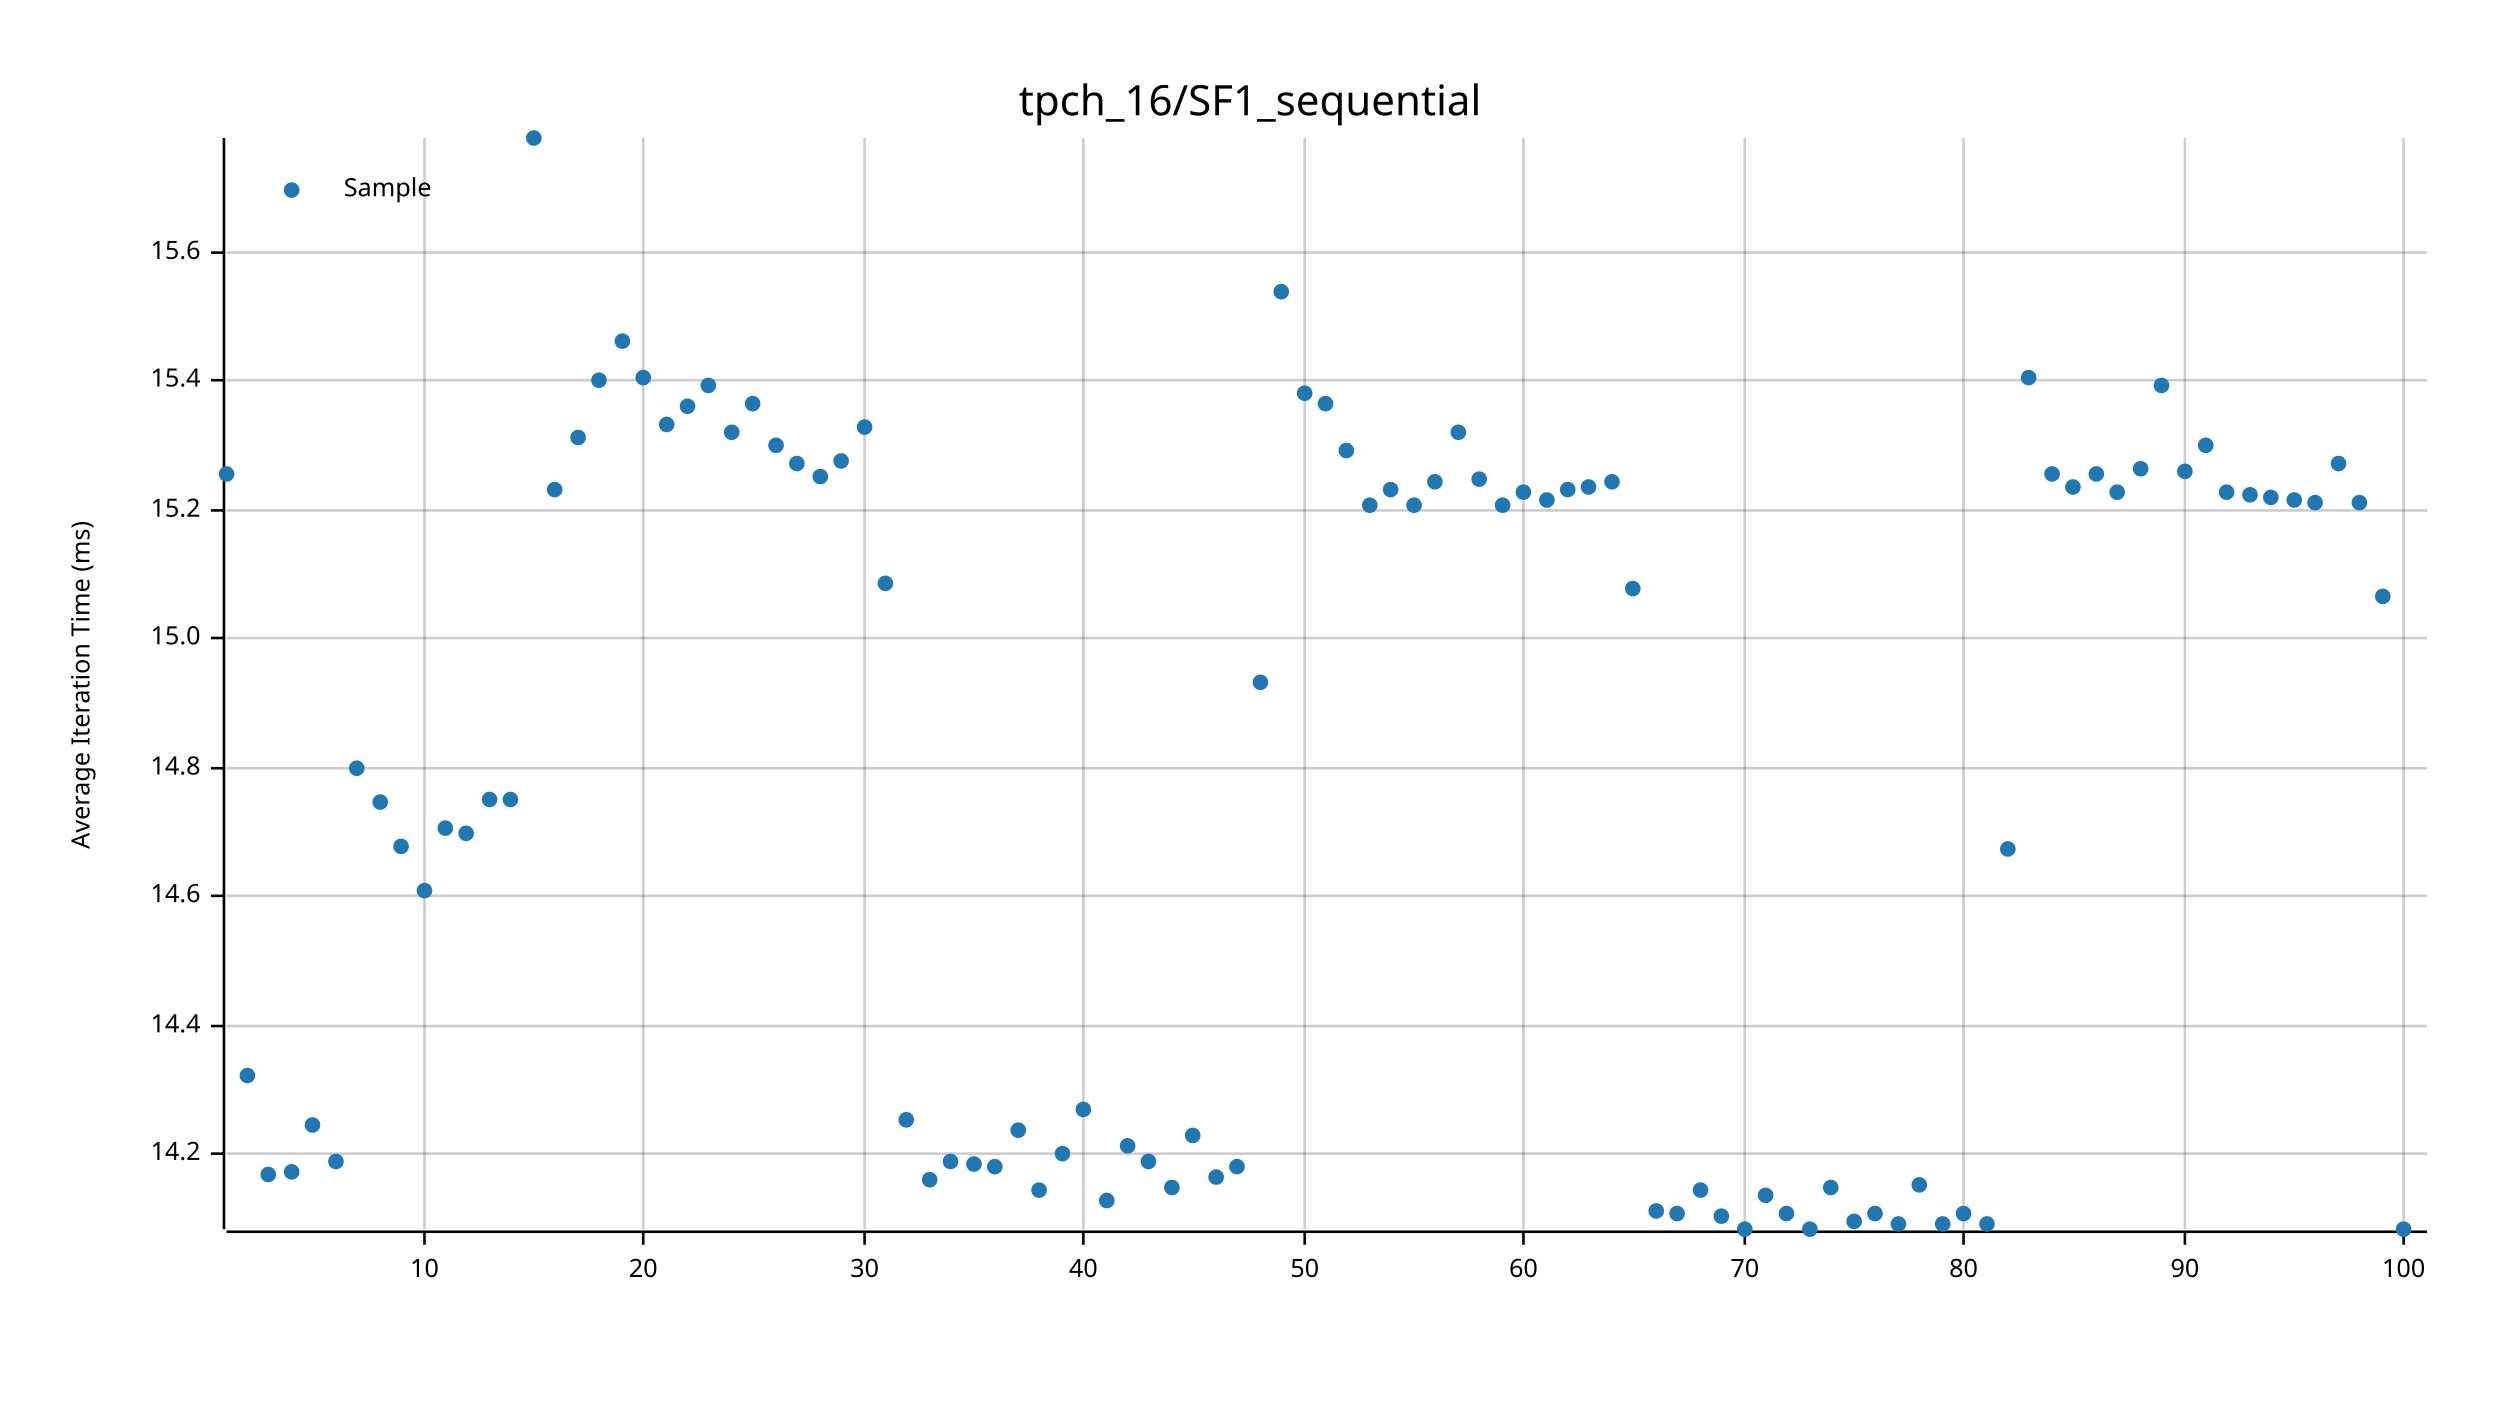
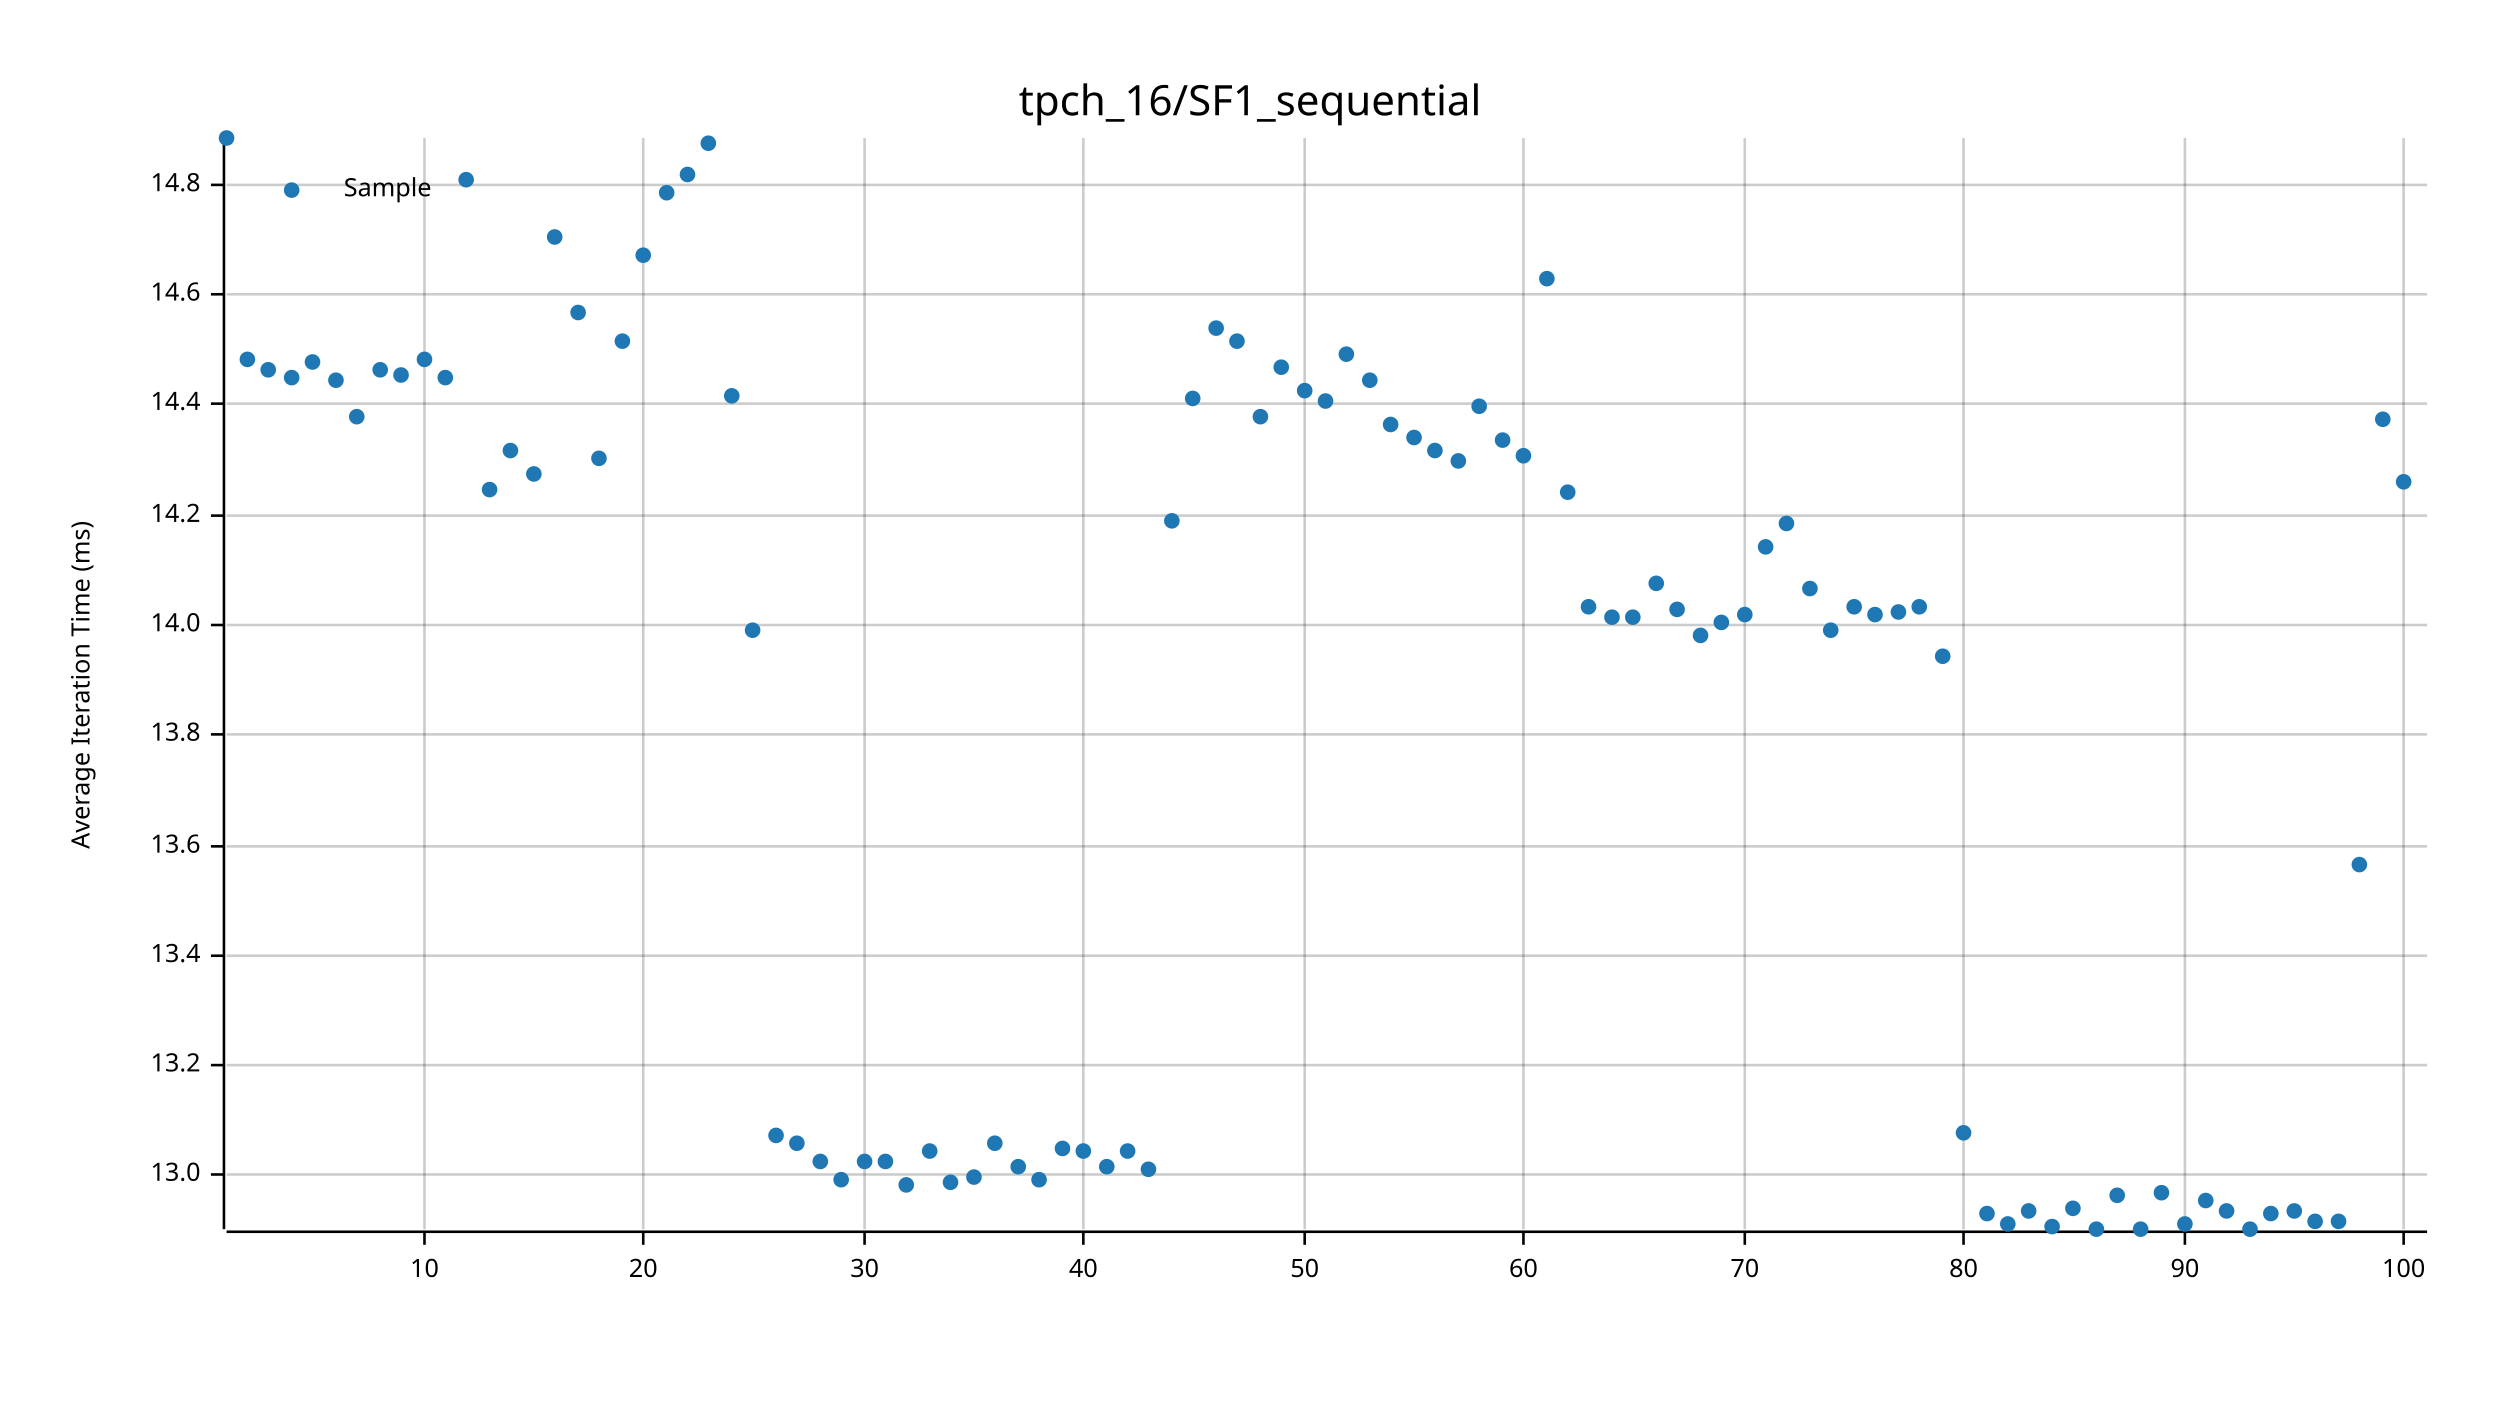
<svg xmlns="http://www.w3.org/2000/svg" width="960" height="540" viewBox="0 0 960 540">
  <text x="480" y="32" dy="0.76em" text-anchor="middle" font-family="sans-serif" font-size="16.129" opacity="1" fill="#000000">
tpch_16/SF1_sequential
</text>
  <text x="27" y="263" dy="0.76em" text-anchor="middle" font-family="sans-serif" font-size="9.677" opacity="1" fill="#000000" transform="rotate(270, 27, 263)">
Average Iteration Time (ms)
</text>
  <line opacity="0.2" stroke="#000000" stroke-width="1" x1="163" y1="472" x2="163" y2="53" />
  <line opacity="0.2" stroke="#000000" stroke-width="1" x1="247" y1="472" x2="247" y2="53" />
  <line opacity="0.2" stroke="#000000" stroke-width="1" x1="332" y1="472" x2="332" y2="53" />
  <line opacity="0.2" stroke="#000000" stroke-width="1" x1="416" y1="472" x2="416" y2="53" />
  <line opacity="0.2" stroke="#000000" stroke-width="1" x1="501" y1="472" x2="501" y2="53" />
  <line opacity="0.2" stroke="#000000" stroke-width="1" x1="585" y1="472" x2="585" y2="53" />
  <line opacity="0.2" stroke="#000000" stroke-width="1" x1="670" y1="472" x2="670" y2="53" />
  <line opacity="0.2" stroke="#000000" stroke-width="1" x1="754" y1="472" x2="754" y2="53" />
  <line opacity="0.2" stroke="#000000" stroke-width="1" x1="839" y1="472" x2="839" y2="53" />
  <line opacity="0.2" stroke="#000000" stroke-width="1" x1="923" y1="472" x2="923" y2="53" />
-   <line opacity="0.2" stroke="#000000" stroke-width="1" x1="87" y1="443" x2="932" y2="443" />
-   <line opacity="0.2" stroke="#000000" stroke-width="1" x1="87" y1="394" x2="932" y2="394" />
-   <line opacity="0.2" stroke="#000000" stroke-width="1" x1="87" y1="344" x2="932" y2="344" />
-   <line opacity="0.2" stroke="#000000" stroke-width="1" x1="87" y1="295" x2="932" y2="295" />
-   <line opacity="0.2" stroke="#000000" stroke-width="1" x1="87" y1="245" x2="932" y2="245" />
-   <line opacity="0.2" stroke="#000000" stroke-width="1" x1="87" y1="196" x2="932" y2="196" />
-   <line opacity="0.2" stroke="#000000" stroke-width="1" x1="87" y1="146" x2="932" y2="146" />
-   <line opacity="0.2" stroke="#000000" stroke-width="1" x1="87" y1="97" x2="932" y2="97" />
+   <line opacity="0.2" stroke="#000000" stroke-width="1" x1="87" y1="451" x2="932" y2="451" />
+   <line opacity="0.2" stroke="#000000" stroke-width="1" x1="87" y1="409" x2="932" y2="409" />
+   <line opacity="0.2" stroke="#000000" stroke-width="1" x1="87" y1="367" x2="932" y2="367" />
+   <line opacity="0.2" stroke="#000000" stroke-width="1" x1="87" y1="325" x2="932" y2="325" />
+   <line opacity="0.2" stroke="#000000" stroke-width="1" x1="87" y1="282" x2="932" y2="282" />
+   <line opacity="0.2" stroke="#000000" stroke-width="1" x1="87" y1="240" x2="932" y2="240" />
+   <line opacity="0.2" stroke="#000000" stroke-width="1" x1="87" y1="198" x2="932" y2="198" />
+   <line opacity="0.2" stroke="#000000" stroke-width="1" x1="87" y1="155" x2="932" y2="155" />
+   <line opacity="0.2" stroke="#000000" stroke-width="1" x1="87" y1="113" x2="932" y2="113" />
+   <line opacity="0.2" stroke="#000000" stroke-width="1" x1="87" y1="71" x2="932" y2="71" />
  <polyline fill="none" opacity="1" stroke="#000000" stroke-width="1" points="86,53 86,472 " />
-   <text x="77" y="443" dy="0.5ex" text-anchor="end" font-family="sans-serif" font-size="9.677" opacity="1" fill="#000000">
+   <text x="77" y="451" dy="0.5ex" text-anchor="end" font-family="sans-serif" font-size="9.677" opacity="1" fill="#000000">
+ 13.0
+ </text>
+   <polyline fill="none" opacity="1" stroke="#000000" stroke-width="1" points="81,451 86,451 " />
+   <text x="77" y="409" dy="0.5ex" text-anchor="end" font-family="sans-serif" font-size="9.677" opacity="1" fill="#000000">
+ 13.2
+ </text>
+   <polyline fill="none" opacity="1" stroke="#000000" stroke-width="1" points="81,409 86,409 " />
+   <text x="77" y="367" dy="0.5ex" text-anchor="end" font-family="sans-serif" font-size="9.677" opacity="1" fill="#000000">
+ 13.4
+ </text>
+   <polyline fill="none" opacity="1" stroke="#000000" stroke-width="1" points="81,367 86,367 " />
+   <text x="77" y="325" dy="0.5ex" text-anchor="end" font-family="sans-serif" font-size="9.677" opacity="1" fill="#000000">
+ 13.6
+ </text>
+   <polyline fill="none" opacity="1" stroke="#000000" stroke-width="1" points="81,325 86,325 " />
+   <text x="77" y="282" dy="0.5ex" text-anchor="end" font-family="sans-serif" font-size="9.677" opacity="1" fill="#000000">
+ 13.8
+ </text>
+   <polyline fill="none" opacity="1" stroke="#000000" stroke-width="1" points="81,282 86,282 " />
+   <text x="77" y="240" dy="0.5ex" text-anchor="end" font-family="sans-serif" font-size="9.677" opacity="1" fill="#000000">
+ 14.0
+ </text>
+   <polyline fill="none" opacity="1" stroke="#000000" stroke-width="1" points="81,240 86,240 " />
+   <text x="77" y="198" dy="0.5ex" text-anchor="end" font-family="sans-serif" font-size="9.677" opacity="1" fill="#000000">
14.2
</text>
-   <polyline fill="none" opacity="1" stroke="#000000" stroke-width="1" points="81,443 86,443 " />
-   <text x="77" y="394" dy="0.5ex" text-anchor="end" font-family="sans-serif" font-size="9.677" opacity="1" fill="#000000">
+   <polyline fill="none" opacity="1" stroke="#000000" stroke-width="1" points="81,198 86,198 " />
+   <text x="77" y="155" dy="0.5ex" text-anchor="end" font-family="sans-serif" font-size="9.677" opacity="1" fill="#000000">
14.4
</text>
-   <polyline fill="none" opacity="1" stroke="#000000" stroke-width="1" points="81,394 86,394 " />
-   <text x="77" y="344" dy="0.5ex" text-anchor="end" font-family="sans-serif" font-size="9.677" opacity="1" fill="#000000">
+   <polyline fill="none" opacity="1" stroke="#000000" stroke-width="1" points="81,155 86,155 " />
+   <text x="77" y="113" dy="0.5ex" text-anchor="end" font-family="sans-serif" font-size="9.677" opacity="1" fill="#000000">
14.6
</text>
-   <polyline fill="none" opacity="1" stroke="#000000" stroke-width="1" points="81,344 86,344 " />
-   <text x="77" y="295" dy="0.5ex" text-anchor="end" font-family="sans-serif" font-size="9.677" opacity="1" fill="#000000">
+   <polyline fill="none" opacity="1" stroke="#000000" stroke-width="1" points="81,113 86,113 " />
+   <text x="77" y="71" dy="0.5ex" text-anchor="end" font-family="sans-serif" font-size="9.677" opacity="1" fill="#000000">
14.8
</text>
-   <polyline fill="none" opacity="1" stroke="#000000" stroke-width="1" points="81,295 86,295 " />
-   <text x="77" y="245" dy="0.5ex" text-anchor="end" font-family="sans-serif" font-size="9.677" opacity="1" fill="#000000">
- 15.0
- </text>
-   <polyline fill="none" opacity="1" stroke="#000000" stroke-width="1" points="81,245 86,245 " />
-   <text x="77" y="196" dy="0.5ex" text-anchor="end" font-family="sans-serif" font-size="9.677" opacity="1" fill="#000000">
- 15.2
- </text>
-   <polyline fill="none" opacity="1" stroke="#000000" stroke-width="1" points="81,196 86,196 " />
-   <text x="77" y="146" dy="0.5ex" text-anchor="end" font-family="sans-serif" font-size="9.677" opacity="1" fill="#000000">
- 15.4
- </text>
-   <polyline fill="none" opacity="1" stroke="#000000" stroke-width="1" points="81,146 86,146 " />
-   <text x="77" y="97" dy="0.5ex" text-anchor="end" font-family="sans-serif" font-size="9.677" opacity="1" fill="#000000">
- 15.6
- </text>
-   <polyline fill="none" opacity="1" stroke="#000000" stroke-width="1" points="81,97 86,97 " />
+   <polyline fill="none" opacity="1" stroke="#000000" stroke-width="1" points="81,71 86,71 " />
  <polyline fill="none" opacity="1" stroke="#000000" stroke-width="1" points="87,473 932,473 " />
  <text x="163" y="483" dy="0.76em" text-anchor="middle" font-family="sans-serif" font-size="9.677" opacity="1" fill="#000000">
10
</text>
  <polyline fill="none" opacity="1" stroke="#000000" stroke-width="1" points="163,473 163,478 " />
  <text x="247" y="483" dy="0.76em" text-anchor="middle" font-family="sans-serif" font-size="9.677" opacity="1" fill="#000000">
20
</text>
  <polyline fill="none" opacity="1" stroke="#000000" stroke-width="1" points="247,473 247,478 " />
  <text x="332" y="483" dy="0.76em" text-anchor="middle" font-family="sans-serif" font-size="9.677" opacity="1" fill="#000000">
30
</text>
  <polyline fill="none" opacity="1" stroke="#000000" stroke-width="1" points="332,473 332,478 " />
  <text x="416" y="483" dy="0.76em" text-anchor="middle" font-family="sans-serif" font-size="9.677" opacity="1" fill="#000000">
40
</text>
  <polyline fill="none" opacity="1" stroke="#000000" stroke-width="1" points="416,473 416,478 " />
  <text x="501" y="483" dy="0.76em" text-anchor="middle" font-family="sans-serif" font-size="9.677" opacity="1" fill="#000000">
50
</text>
  <polyline fill="none" opacity="1" stroke="#000000" stroke-width="1" points="501,473 501,478 " />
  <text x="585" y="483" dy="0.76em" text-anchor="middle" font-family="sans-serif" font-size="9.677" opacity="1" fill="#000000">
60
</text>
  <polyline fill="none" opacity="1" stroke="#000000" stroke-width="1" points="585,473 585,478 " />
  <text x="670" y="483" dy="0.76em" text-anchor="middle" font-family="sans-serif" font-size="9.677" opacity="1" fill="#000000">
70
</text>
  <polyline fill="none" opacity="1" stroke="#000000" stroke-width="1" points="670,473 670,478 " />
  <text x="754" y="483" dy="0.76em" text-anchor="middle" font-family="sans-serif" font-size="9.677" opacity="1" fill="#000000">
80
</text>
  <polyline fill="none" opacity="1" stroke="#000000" stroke-width="1" points="754,473 754,478 " />
  <text x="839" y="483" dy="0.76em" text-anchor="middle" font-family="sans-serif" font-size="9.677" opacity="1" fill="#000000">
90
</text>
  <polyline fill="none" opacity="1" stroke="#000000" stroke-width="1" points="839,473 839,478 " />
  <text x="923" y="483" dy="0.76em" text-anchor="middle" font-family="sans-serif" font-size="9.677" opacity="1" fill="#000000">
100
</text>
  <polyline fill="none" opacity="1" stroke="#000000" stroke-width="1" points="923,473 923,478 " />
-   <circle cx="87" cy="182" r="3" opacity="1" fill="#1F78B4" stroke="none" stroke-width="1" />
-   <circle cx="95" cy="413" r="3" opacity="1" fill="#1F78B4" stroke="none" stroke-width="1" />
-   <circle cx="103" cy="451" r="3" opacity="1" fill="#1F78B4" stroke="none" stroke-width="1" />
-   <circle cx="112" cy="450" r="3" opacity="1" fill="#1F78B4" stroke="none" stroke-width="1" />
-   <circle cx="120" cy="432" r="3" opacity="1" fill="#1F78B4" stroke="none" stroke-width="1" />
-   <circle cx="129" cy="446" r="3" opacity="1" fill="#1F78B4" stroke="none" stroke-width="1" />
-   <circle cx="137" cy="295" r="3" opacity="1" fill="#1F78B4" stroke="none" stroke-width="1" />
-   <circle cx="146" cy="308" r="3" opacity="1" fill="#1F78B4" stroke="none" stroke-width="1" />
-   <circle cx="154" cy="325" r="3" opacity="1" fill="#1F78B4" stroke="none" stroke-width="1" />
-   <circle cx="163" cy="342" r="3" opacity="1" fill="#1F78B4" stroke="none" stroke-width="1" />
-   <circle cx="171" cy="318" r="3" opacity="1" fill="#1F78B4" stroke="none" stroke-width="1" />
-   <circle cx="179" cy="320" r="3" opacity="1" fill="#1F78B4" stroke="none" stroke-width="1" />
-   <circle cx="188" cy="307" r="3" opacity="1" fill="#1F78B4" stroke="none" stroke-width="1" />
-   <circle cx="196" cy="307" r="3" opacity="1" fill="#1F78B4" stroke="none" stroke-width="1" />
-   <circle cx="205" cy="53" r="3" opacity="1" fill="#1F78B4" stroke="none" stroke-width="1" />
-   <circle cx="213" cy="188" r="3" opacity="1" fill="#1F78B4" stroke="none" stroke-width="1" />
-   <circle cx="222" cy="168" r="3" opacity="1" fill="#1F78B4" stroke="none" stroke-width="1" />
-   <circle cx="230" cy="146" r="3" opacity="1" fill="#1F78B4" stroke="none" stroke-width="1" />
+   <circle cx="87" cy="53" r="3" opacity="1" fill="#1F78B4" stroke="none" stroke-width="1" />
+   <circle cx="95" cy="138" r="3" opacity="1" fill="#1F78B4" stroke="none" stroke-width="1" />
+   <circle cx="103" cy="142" r="3" opacity="1" fill="#1F78B4" stroke="none" stroke-width="1" />
+   <circle cx="112" cy="145" r="3" opacity="1" fill="#1F78B4" stroke="none" stroke-width="1" />
+   <circle cx="120" cy="139" r="3" opacity="1" fill="#1F78B4" stroke="none" stroke-width="1" />
+   <circle cx="129" cy="146" r="3" opacity="1" fill="#1F78B4" stroke="none" stroke-width="1" />
+   <circle cx="137" cy="160" r="3" opacity="1" fill="#1F78B4" stroke="none" stroke-width="1" />
+   <circle cx="146" cy="142" r="3" opacity="1" fill="#1F78B4" stroke="none" stroke-width="1" />
+   <circle cx="154" cy="144" r="3" opacity="1" fill="#1F78B4" stroke="none" stroke-width="1" />
+   <circle cx="163" cy="138" r="3" opacity="1" fill="#1F78B4" stroke="none" stroke-width="1" />
+   <circle cx="171" cy="145" r="3" opacity="1" fill="#1F78B4" stroke="none" stroke-width="1" />
+   <circle cx="179" cy="69" r="3" opacity="1" fill="#1F78B4" stroke="none" stroke-width="1" />
+   <circle cx="188" cy="188" r="3" opacity="1" fill="#1F78B4" stroke="none" stroke-width="1" />
+   <circle cx="196" cy="173" r="3" opacity="1" fill="#1F78B4" stroke="none" stroke-width="1" />
+   <circle cx="205" cy="182" r="3" opacity="1" fill="#1F78B4" stroke="none" stroke-width="1" />
+   <circle cx="213" cy="91" r="3" opacity="1" fill="#1F78B4" stroke="none" stroke-width="1" />
+   <circle cx="222" cy="120" r="3" opacity="1" fill="#1F78B4" stroke="none" stroke-width="1" />
+   <circle cx="230" cy="176" r="3" opacity="1" fill="#1F78B4" stroke="none" stroke-width="1" />
  <circle cx="239" cy="131" r="3" opacity="1" fill="#1F78B4" stroke="none" stroke-width="1" />
-   <circle cx="247" cy="145" r="3" opacity="1" fill="#1F78B4" stroke="none" stroke-width="1" />
-   <circle cx="256" cy="163" r="3" opacity="1" fill="#1F78B4" stroke="none" stroke-width="1" />
-   <circle cx="264" cy="156" r="3" opacity="1" fill="#1F78B4" stroke="none" stroke-width="1" />
-   <circle cx="272" cy="148" r="3" opacity="1" fill="#1F78B4" stroke="none" stroke-width="1" />
-   <circle cx="281" cy="166" r="3" opacity="1" fill="#1F78B4" stroke="none" stroke-width="1" />
-   <circle cx="289" cy="155" r="3" opacity="1" fill="#1F78B4" stroke="none" stroke-width="1" />
-   <circle cx="298" cy="171" r="3" opacity="1" fill="#1F78B4" stroke="none" stroke-width="1" />
-   <circle cx="306" cy="178" r="3" opacity="1" fill="#1F78B4" stroke="none" stroke-width="1" />
-   <circle cx="315" cy="183" r="3" opacity="1" fill="#1F78B4" stroke="none" stroke-width="1" />
-   <circle cx="323" cy="177" r="3" opacity="1" fill="#1F78B4" stroke="none" stroke-width="1" />
-   <circle cx="332" cy="164" r="3" opacity="1" fill="#1F78B4" stroke="none" stroke-width="1" />
-   <circle cx="340" cy="224" r="3" opacity="1" fill="#1F78B4" stroke="none" stroke-width="1" />
-   <circle cx="348" cy="430" r="3" opacity="1" fill="#1F78B4" stroke="none" stroke-width="1" />
-   <circle cx="357" cy="453" r="3" opacity="1" fill="#1F78B4" stroke="none" stroke-width="1" />
-   <circle cx="365" cy="446" r="3" opacity="1" fill="#1F78B4" stroke="none" stroke-width="1" />
-   <circle cx="374" cy="447" r="3" opacity="1" fill="#1F78B4" stroke="none" stroke-width="1" />
-   <circle cx="382" cy="448" r="3" opacity="1" fill="#1F78B4" stroke="none" stroke-width="1" />
-   <circle cx="391" cy="434" r="3" opacity="1" fill="#1F78B4" stroke="none" stroke-width="1" />
-   <circle cx="399" cy="457" r="3" opacity="1" fill="#1F78B4" stroke="none" stroke-width="1" />
-   <circle cx="408" cy="443" r="3" opacity="1" fill="#1F78B4" stroke="none" stroke-width="1" />
-   <circle cx="416" cy="426" r="3" opacity="1" fill="#1F78B4" stroke="none" stroke-width="1" />
-   <circle cx="425" cy="461" r="3" opacity="1" fill="#1F78B4" stroke="none" stroke-width="1" />
-   <circle cx="433" cy="440" r="3" opacity="1" fill="#1F78B4" stroke="none" stroke-width="1" />
-   <circle cx="441" cy="446" r="3" opacity="1" fill="#1F78B4" stroke="none" stroke-width="1" />
-   <circle cx="450" cy="456" r="3" opacity="1" fill="#1F78B4" stroke="none" stroke-width="1" />
-   <circle cx="458" cy="436" r="3" opacity="1" fill="#1F78B4" stroke="none" stroke-width="1" />
-   <circle cx="467" cy="452" r="3" opacity="1" fill="#1F78B4" stroke="none" stroke-width="1" />
-   <circle cx="475" cy="448" r="3" opacity="1" fill="#1F78B4" stroke="none" stroke-width="1" />
-   <circle cx="484" cy="262" r="3" opacity="1" fill="#1F78B4" stroke="none" stroke-width="1" />
-   <circle cx="492" cy="112" r="3" opacity="1" fill="#1F78B4" stroke="none" stroke-width="1" />
-   <circle cx="501" cy="151" r="3" opacity="1" fill="#1F78B4" stroke="none" stroke-width="1" />
-   <circle cx="509" cy="155" r="3" opacity="1" fill="#1F78B4" stroke="none" stroke-width="1" />
-   <circle cx="517" cy="173" r="3" opacity="1" fill="#1F78B4" stroke="none" stroke-width="1" />
-   <circle cx="526" cy="194" r="3" opacity="1" fill="#1F78B4" stroke="none" stroke-width="1" />
-   <circle cx="534" cy="188" r="3" opacity="1" fill="#1F78B4" stroke="none" stroke-width="1" />
-   <circle cx="543" cy="194" r="3" opacity="1" fill="#1F78B4" stroke="none" stroke-width="1" />
-   <circle cx="551" cy="185" r="3" opacity="1" fill="#1F78B4" stroke="none" stroke-width="1" />
-   <circle cx="560" cy="166" r="3" opacity="1" fill="#1F78B4" stroke="none" stroke-width="1" />
-   <circle cx="568" cy="184" r="3" opacity="1" fill="#1F78B4" stroke="none" stroke-width="1" />
-   <circle cx="577" cy="194" r="3" opacity="1" fill="#1F78B4" stroke="none" stroke-width="1" />
-   <circle cx="585" cy="189" r="3" opacity="1" fill="#1F78B4" stroke="none" stroke-width="1" />
-   <circle cx="594" cy="192" r="3" opacity="1" fill="#1F78B4" stroke="none" stroke-width="1" />
-   <circle cx="602" cy="188" r="3" opacity="1" fill="#1F78B4" stroke="none" stroke-width="1" />
-   <circle cx="610" cy="187" r="3" opacity="1" fill="#1F78B4" stroke="none" stroke-width="1" />
-   <circle cx="619" cy="185" r="3" opacity="1" fill="#1F78B4" stroke="none" stroke-width="1" />
-   <circle cx="627" cy="226" r="3" opacity="1" fill="#1F78B4" stroke="none" stroke-width="1" />
-   <circle cx="636" cy="465" r="3" opacity="1" fill="#1F78B4" stroke="none" stroke-width="1" />
-   <circle cx="644" cy="466" r="3" opacity="1" fill="#1F78B4" stroke="none" stroke-width="1" />
-   <circle cx="653" cy="457" r="3" opacity="1" fill="#1F78B4" stroke="none" stroke-width="1" />
-   <circle cx="661" cy="467" r="3" opacity="1" fill="#1F78B4" stroke="none" stroke-width="1" />
-   <circle cx="670" cy="472" r="3" opacity="1" fill="#1F78B4" stroke="none" stroke-width="1" />
-   <circle cx="678" cy="459" r="3" opacity="1" fill="#1F78B4" stroke="none" stroke-width="1" />
-   <circle cx="686" cy="466" r="3" opacity="1" fill="#1F78B4" stroke="none" stroke-width="1" />
-   <circle cx="695" cy="472" r="3" opacity="1" fill="#1F78B4" stroke="none" stroke-width="1" />
-   <circle cx="703" cy="456" r="3" opacity="1" fill="#1F78B4" stroke="none" stroke-width="1" />
-   <circle cx="712" cy="469" r="3" opacity="1" fill="#1F78B4" stroke="none" stroke-width="1" />
-   <circle cx="720" cy="466" r="3" opacity="1" fill="#1F78B4" stroke="none" stroke-width="1" />
-   <circle cx="729" cy="470" r="3" opacity="1" fill="#1F78B4" stroke="none" stroke-width="1" />
-   <circle cx="737" cy="455" r="3" opacity="1" fill="#1F78B4" stroke="none" stroke-width="1" />
-   <circle cx="746" cy="470" r="3" opacity="1" fill="#1F78B4" stroke="none" stroke-width="1" />
-   <circle cx="754" cy="466" r="3" opacity="1" fill="#1F78B4" stroke="none" stroke-width="1" />
-   <circle cx="763" cy="470" r="3" opacity="1" fill="#1F78B4" stroke="none" stroke-width="1" />
-   <circle cx="771" cy="326" r="3" opacity="1" fill="#1F78B4" stroke="none" stroke-width="1" />
-   <circle cx="779" cy="145" r="3" opacity="1" fill="#1F78B4" stroke="none" stroke-width="1" />
-   <circle cx="788" cy="182" r="3" opacity="1" fill="#1F78B4" stroke="none" stroke-width="1" />
-   <circle cx="796" cy="187" r="3" opacity="1" fill="#1F78B4" stroke="none" stroke-width="1" />
-   <circle cx="805" cy="182" r="3" opacity="1" fill="#1F78B4" stroke="none" stroke-width="1" />
-   <circle cx="813" cy="189" r="3" opacity="1" fill="#1F78B4" stroke="none" stroke-width="1" />
-   <circle cx="822" cy="180" r="3" opacity="1" fill="#1F78B4" stroke="none" stroke-width="1" />
-   <circle cx="830" cy="148" r="3" opacity="1" fill="#1F78B4" stroke="none" stroke-width="1" />
-   <circle cx="839" cy="181" r="3" opacity="1" fill="#1F78B4" stroke="none" stroke-width="1" />
-   <circle cx="847" cy="171" r="3" opacity="1" fill="#1F78B4" stroke="none" stroke-width="1" />
-   <circle cx="855" cy="189" r="3" opacity="1" fill="#1F78B4" stroke="none" stroke-width="1" />
-   <circle cx="864" cy="190" r="3" opacity="1" fill="#1F78B4" stroke="none" stroke-width="1" />
-   <circle cx="872" cy="191" r="3" opacity="1" fill="#1F78B4" stroke="none" stroke-width="1" />
-   <circle cx="881" cy="192" r="3" opacity="1" fill="#1F78B4" stroke="none" stroke-width="1" />
-   <circle cx="889" cy="193" r="3" opacity="1" fill="#1F78B4" stroke="none" stroke-width="1" />
-   <circle cx="898" cy="178" r="3" opacity="1" fill="#1F78B4" stroke="none" stroke-width="1" />
-   <circle cx="906" cy="193" r="3" opacity="1" fill="#1F78B4" stroke="none" stroke-width="1" />
-   <circle cx="915" cy="229" r="3" opacity="1" fill="#1F78B4" stroke="none" stroke-width="1" />
-   <circle cx="923" cy="472" r="3" opacity="1" fill="#1F78B4" stroke="none" stroke-width="1" />
+   <circle cx="247" cy="98" r="3" opacity="1" fill="#1F78B4" stroke="none" stroke-width="1" />
+   <circle cx="256" cy="74" r="3" opacity="1" fill="#1F78B4" stroke="none" stroke-width="1" />
+   <circle cx="264" cy="67" r="3" opacity="1" fill="#1F78B4" stroke="none" stroke-width="1" />
+   <circle cx="272" cy="55" r="3" opacity="1" fill="#1F78B4" stroke="none" stroke-width="1" />
+   <circle cx="281" cy="152" r="3" opacity="1" fill="#1F78B4" stroke="none" stroke-width="1" />
+   <circle cx="289" cy="242" r="3" opacity="1" fill="#1F78B4" stroke="none" stroke-width="1" />
+   <circle cx="298" cy="436" r="3" opacity="1" fill="#1F78B4" stroke="none" stroke-width="1" />
+   <circle cx="306" cy="439" r="3" opacity="1" fill="#1F78B4" stroke="none" stroke-width="1" />
+   <circle cx="315" cy="446" r="3" opacity="1" fill="#1F78B4" stroke="none" stroke-width="1" />
+   <circle cx="323" cy="453" r="3" opacity="1" fill="#1F78B4" stroke="none" stroke-width="1" />
+   <circle cx="332" cy="446" r="3" opacity="1" fill="#1F78B4" stroke="none" stroke-width="1" />
+   <circle cx="340" cy="446" r="3" opacity="1" fill="#1F78B4" stroke="none" stroke-width="1" />
+   <circle cx="348" cy="455" r="3" opacity="1" fill="#1F78B4" stroke="none" stroke-width="1" />
+   <circle cx="357" cy="442" r="3" opacity="1" fill="#1F78B4" stroke="none" stroke-width="1" />
+   <circle cx="365" cy="454" r="3" opacity="1" fill="#1F78B4" stroke="none" stroke-width="1" />
+   <circle cx="374" cy="452" r="3" opacity="1" fill="#1F78B4" stroke="none" stroke-width="1" />
+   <circle cx="382" cy="439" r="3" opacity="1" fill="#1F78B4" stroke="none" stroke-width="1" />
+   <circle cx="391" cy="448" r="3" opacity="1" fill="#1F78B4" stroke="none" stroke-width="1" />
+   <circle cx="399" cy="453" r="3" opacity="1" fill="#1F78B4" stroke="none" stroke-width="1" />
+   <circle cx="408" cy="441" r="3" opacity="1" fill="#1F78B4" stroke="none" stroke-width="1" />
+   <circle cx="416" cy="442" r="3" opacity="1" fill="#1F78B4" stroke="none" stroke-width="1" />
+   <circle cx="425" cy="448" r="3" opacity="1" fill="#1F78B4" stroke="none" stroke-width="1" />
+   <circle cx="433" cy="442" r="3" opacity="1" fill="#1F78B4" stroke="none" stroke-width="1" />
+   <circle cx="441" cy="449" r="3" opacity="1" fill="#1F78B4" stroke="none" stroke-width="1" />
+   <circle cx="450" cy="200" r="3" opacity="1" fill="#1F78B4" stroke="none" stroke-width="1" />
+   <circle cx="458" cy="153" r="3" opacity="1" fill="#1F78B4" stroke="none" stroke-width="1" />
+   <circle cx="467" cy="126" r="3" opacity="1" fill="#1F78B4" stroke="none" stroke-width="1" />
+   <circle cx="475" cy="131" r="3" opacity="1" fill="#1F78B4" stroke="none" stroke-width="1" />
+   <circle cx="484" cy="160" r="3" opacity="1" fill="#1F78B4" stroke="none" stroke-width="1" />
+   <circle cx="492" cy="141" r="3" opacity="1" fill="#1F78B4" stroke="none" stroke-width="1" />
+   <circle cx="501" cy="150" r="3" opacity="1" fill="#1F78B4" stroke="none" stroke-width="1" />
+   <circle cx="509" cy="154" r="3" opacity="1" fill="#1F78B4" stroke="none" stroke-width="1" />
+   <circle cx="517" cy="136" r="3" opacity="1" fill="#1F78B4" stroke="none" stroke-width="1" />
+   <circle cx="526" cy="146" r="3" opacity="1" fill="#1F78B4" stroke="none" stroke-width="1" />
+   <circle cx="534" cy="163" r="3" opacity="1" fill="#1F78B4" stroke="none" stroke-width="1" />
+   <circle cx="543" cy="168" r="3" opacity="1" fill="#1F78B4" stroke="none" stroke-width="1" />
+   <circle cx="551" cy="173" r="3" opacity="1" fill="#1F78B4" stroke="none" stroke-width="1" />
+   <circle cx="560" cy="177" r="3" opacity="1" fill="#1F78B4" stroke="none" stroke-width="1" />
+   <circle cx="568" cy="156" r="3" opacity="1" fill="#1F78B4" stroke="none" stroke-width="1" />
+   <circle cx="577" cy="169" r="3" opacity="1" fill="#1F78B4" stroke="none" stroke-width="1" />
+   <circle cx="585" cy="175" r="3" opacity="1" fill="#1F78B4" stroke="none" stroke-width="1" />
+   <circle cx="594" cy="107" r="3" opacity="1" fill="#1F78B4" stroke="none" stroke-width="1" />
+   <circle cx="602" cy="189" r="3" opacity="1" fill="#1F78B4" stroke="none" stroke-width="1" />
+   <circle cx="610" cy="233" r="3" opacity="1" fill="#1F78B4" stroke="none" stroke-width="1" />
+   <circle cx="619" cy="237" r="3" opacity="1" fill="#1F78B4" stroke="none" stroke-width="1" />
+   <circle cx="627" cy="237" r="3" opacity="1" fill="#1F78B4" stroke="none" stroke-width="1" />
+   <circle cx="636" cy="224" r="3" opacity="1" fill="#1F78B4" stroke="none" stroke-width="1" />
+   <circle cx="644" cy="234" r="3" opacity="1" fill="#1F78B4" stroke="none" stroke-width="1" />
+   <circle cx="653" cy="244" r="3" opacity="1" fill="#1F78B4" stroke="none" stroke-width="1" />
+   <circle cx="661" cy="239" r="3" opacity="1" fill="#1F78B4" stroke="none" stroke-width="1" />
+   <circle cx="670" cy="236" r="3" opacity="1" fill="#1F78B4" stroke="none" stroke-width="1" />
+   <circle cx="678" cy="210" r="3" opacity="1" fill="#1F78B4" stroke="none" stroke-width="1" />
+   <circle cx="686" cy="201" r="3" opacity="1" fill="#1F78B4" stroke="none" stroke-width="1" />
+   <circle cx="695" cy="226" r="3" opacity="1" fill="#1F78B4" stroke="none" stroke-width="1" />
+   <circle cx="703" cy="242" r="3" opacity="1" fill="#1F78B4" stroke="none" stroke-width="1" />
+   <circle cx="712" cy="233" r="3" opacity="1" fill="#1F78B4" stroke="none" stroke-width="1" />
+   <circle cx="720" cy="236" r="3" opacity="1" fill="#1F78B4" stroke="none" stroke-width="1" />
+   <circle cx="729" cy="235" r="3" opacity="1" fill="#1F78B4" stroke="none" stroke-width="1" />
+   <circle cx="737" cy="233" r="3" opacity="1" fill="#1F78B4" stroke="none" stroke-width="1" />
+   <circle cx="746" cy="252" r="3" opacity="1" fill="#1F78B4" stroke="none" stroke-width="1" />
+   <circle cx="754" cy="435" r="3" opacity="1" fill="#1F78B4" stroke="none" stroke-width="1" />
+   <circle cx="763" cy="466" r="3" opacity="1" fill="#1F78B4" stroke="none" stroke-width="1" />
+   <circle cx="771" cy="470" r="3" opacity="1" fill="#1F78B4" stroke="none" stroke-width="1" />
+   <circle cx="779" cy="465" r="3" opacity="1" fill="#1F78B4" stroke="none" stroke-width="1" />
+   <circle cx="788" cy="471" r="3" opacity="1" fill="#1F78B4" stroke="none" stroke-width="1" />
+   <circle cx="796" cy="464" r="3" opacity="1" fill="#1F78B4" stroke="none" stroke-width="1" />
+   <circle cx="805" cy="472" r="3" opacity="1" fill="#1F78B4" stroke="none" stroke-width="1" />
+   <circle cx="813" cy="459" r="3" opacity="1" fill="#1F78B4" stroke="none" stroke-width="1" />
+   <circle cx="822" cy="472" r="3" opacity="1" fill="#1F78B4" stroke="none" stroke-width="1" />
+   <circle cx="830" cy="458" r="3" opacity="1" fill="#1F78B4" stroke="none" stroke-width="1" />
+   <circle cx="839" cy="470" r="3" opacity="1" fill="#1F78B4" stroke="none" stroke-width="1" />
+   <circle cx="847" cy="461" r="3" opacity="1" fill="#1F78B4" stroke="none" stroke-width="1" />
+   <circle cx="855" cy="465" r="3" opacity="1" fill="#1F78B4" stroke="none" stroke-width="1" />
+   <circle cx="864" cy="472" r="3" opacity="1" fill="#1F78B4" stroke="none" stroke-width="1" />
+   <circle cx="872" cy="466" r="3" opacity="1" fill="#1F78B4" stroke="none" stroke-width="1" />
+   <circle cx="881" cy="465" r="3" opacity="1" fill="#1F78B4" stroke="none" stroke-width="1" />
+   <circle cx="889" cy="469" r="3" opacity="1" fill="#1F78B4" stroke="none" stroke-width="1" />
+   <circle cx="898" cy="469" r="3" opacity="1" fill="#1F78B4" stroke="none" stroke-width="1" />
+   <circle cx="906" cy="332" r="3" opacity="1" fill="#1F78B4" stroke="none" stroke-width="1" />
+   <circle cx="915" cy="161" r="3" opacity="1" fill="#1F78B4" stroke="none" stroke-width="1" />
+   <circle cx="923" cy="185" r="3" opacity="1" fill="#1F78B4" stroke="none" stroke-width="1" />
  <text x="132" y="68" dy="0.76em" text-anchor="start" font-family="sans-serif" font-size="9.677" opacity="1" fill="#000000">
Sample
</text>
  <circle cx="112" cy="73" r="3" opacity="1" fill="#1F78B4" stroke="none" stroke-width="1" />
</svg>
